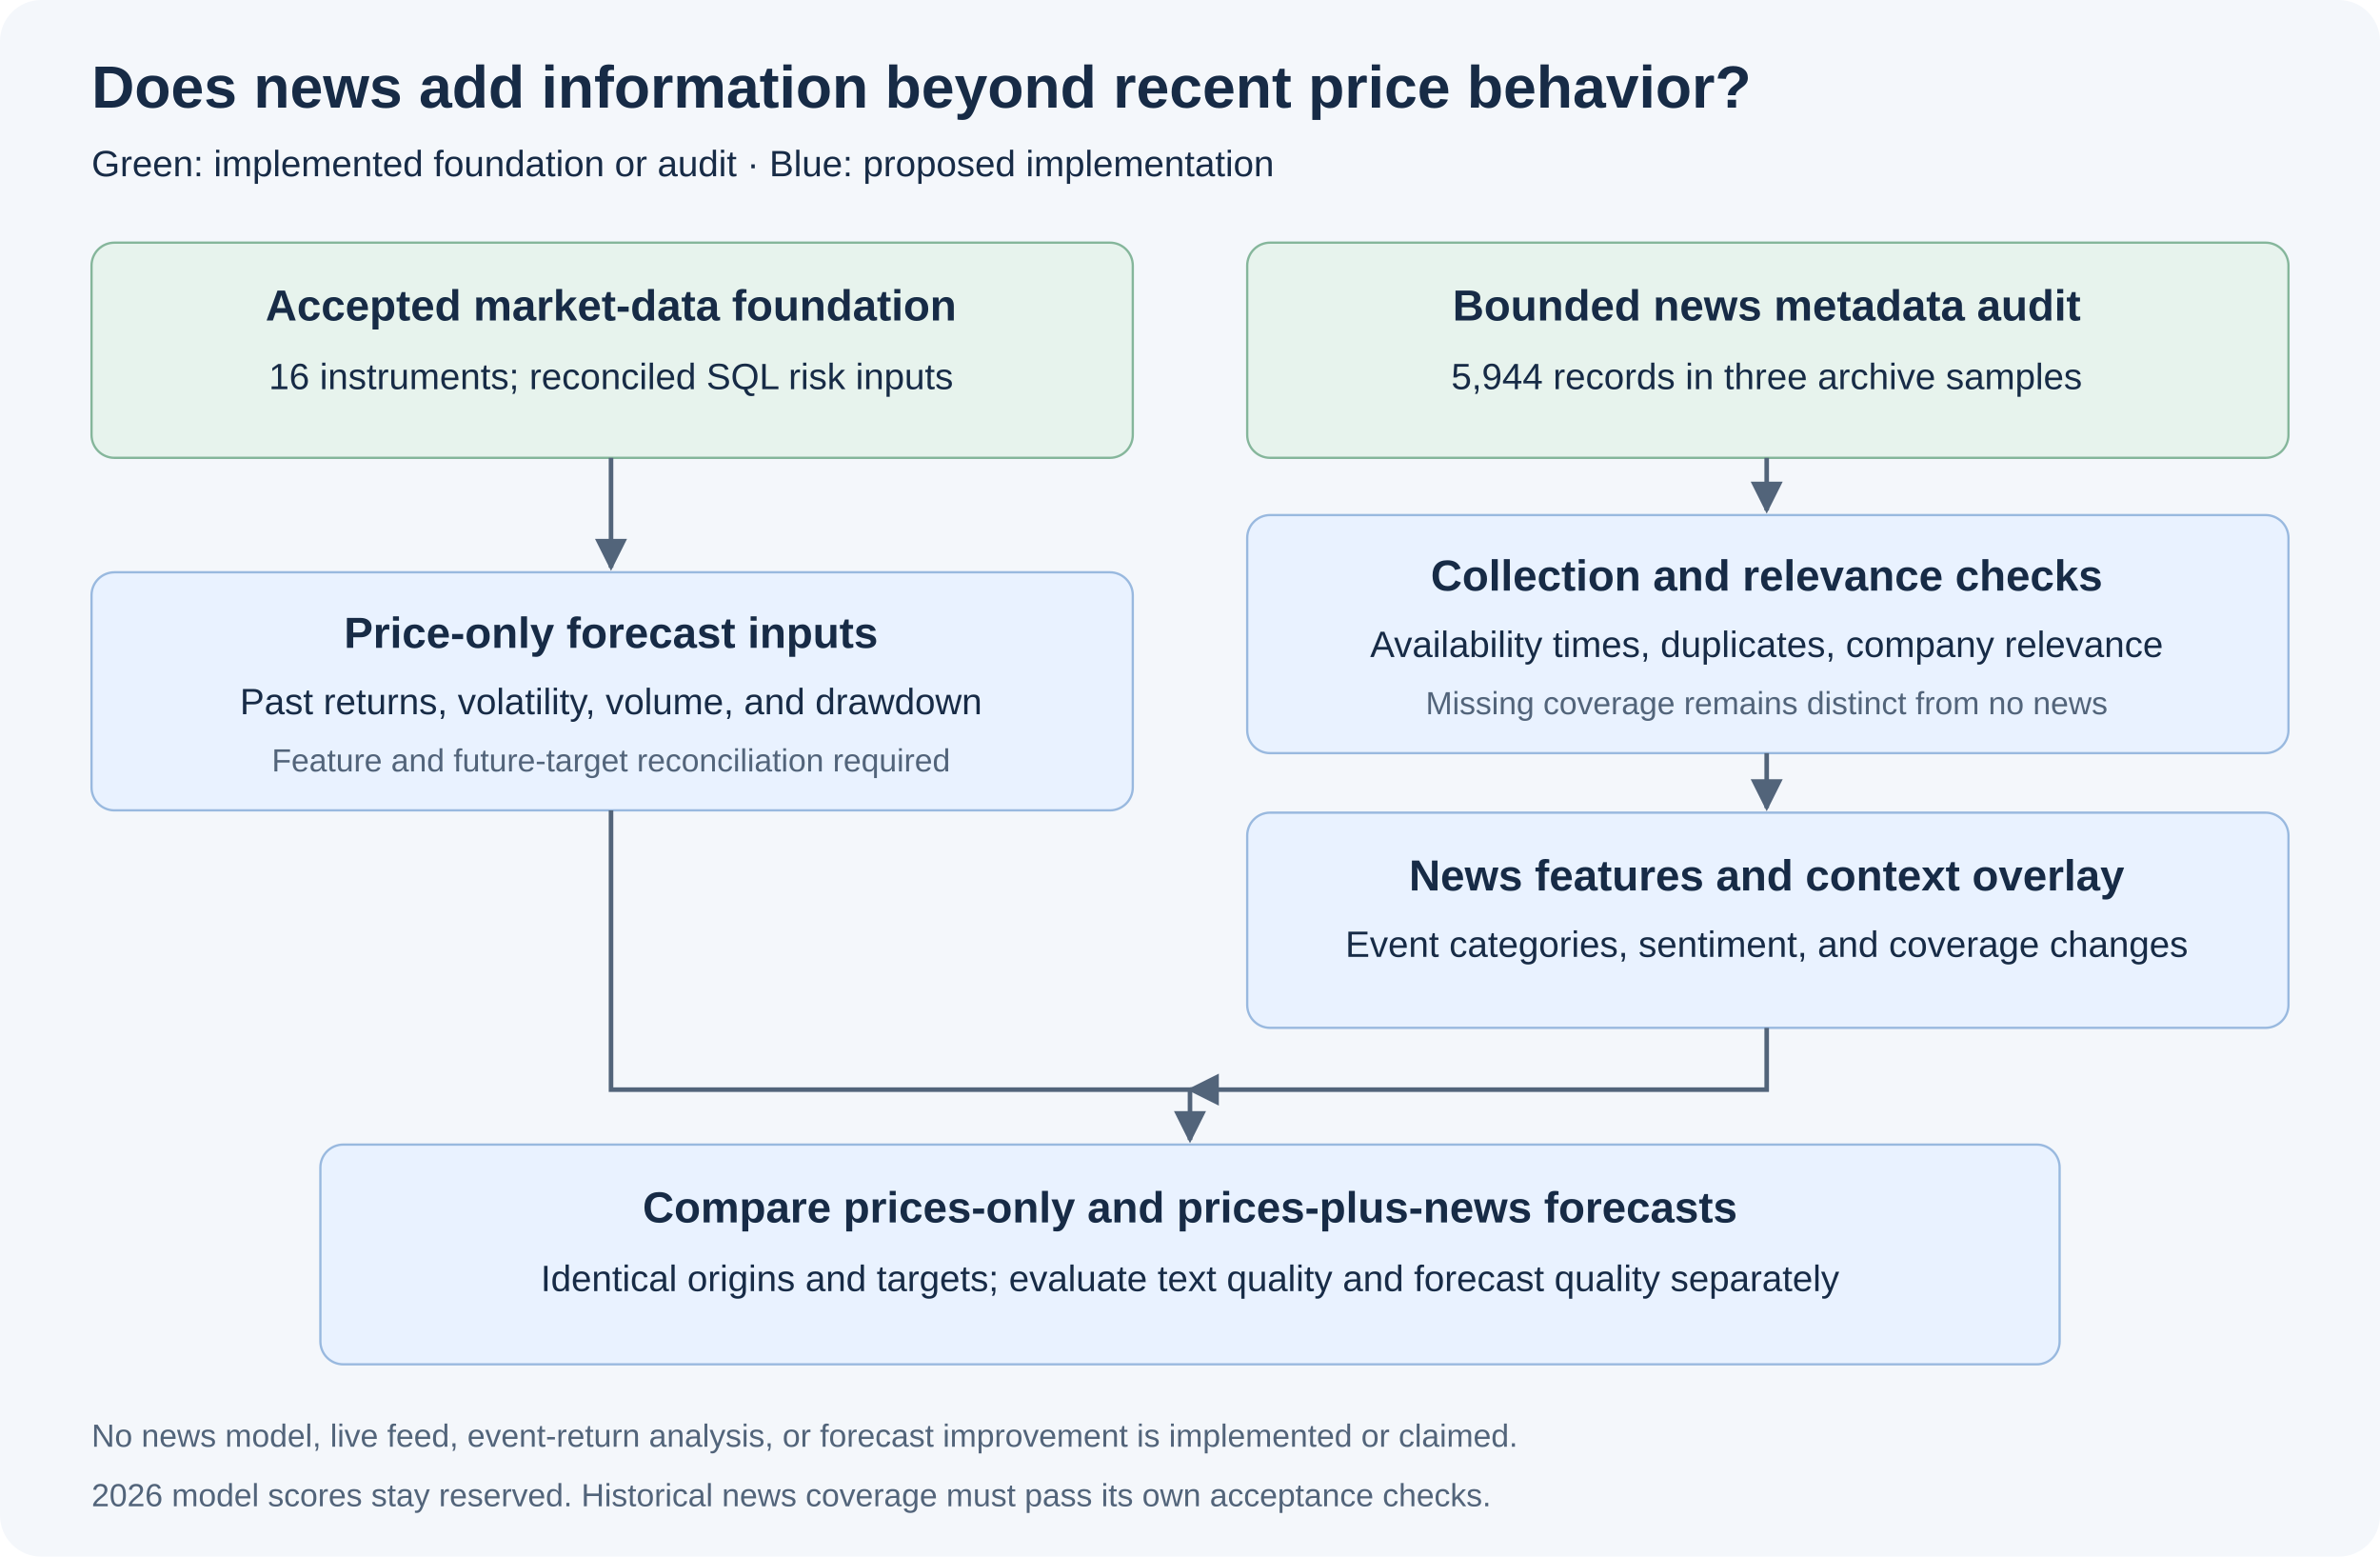
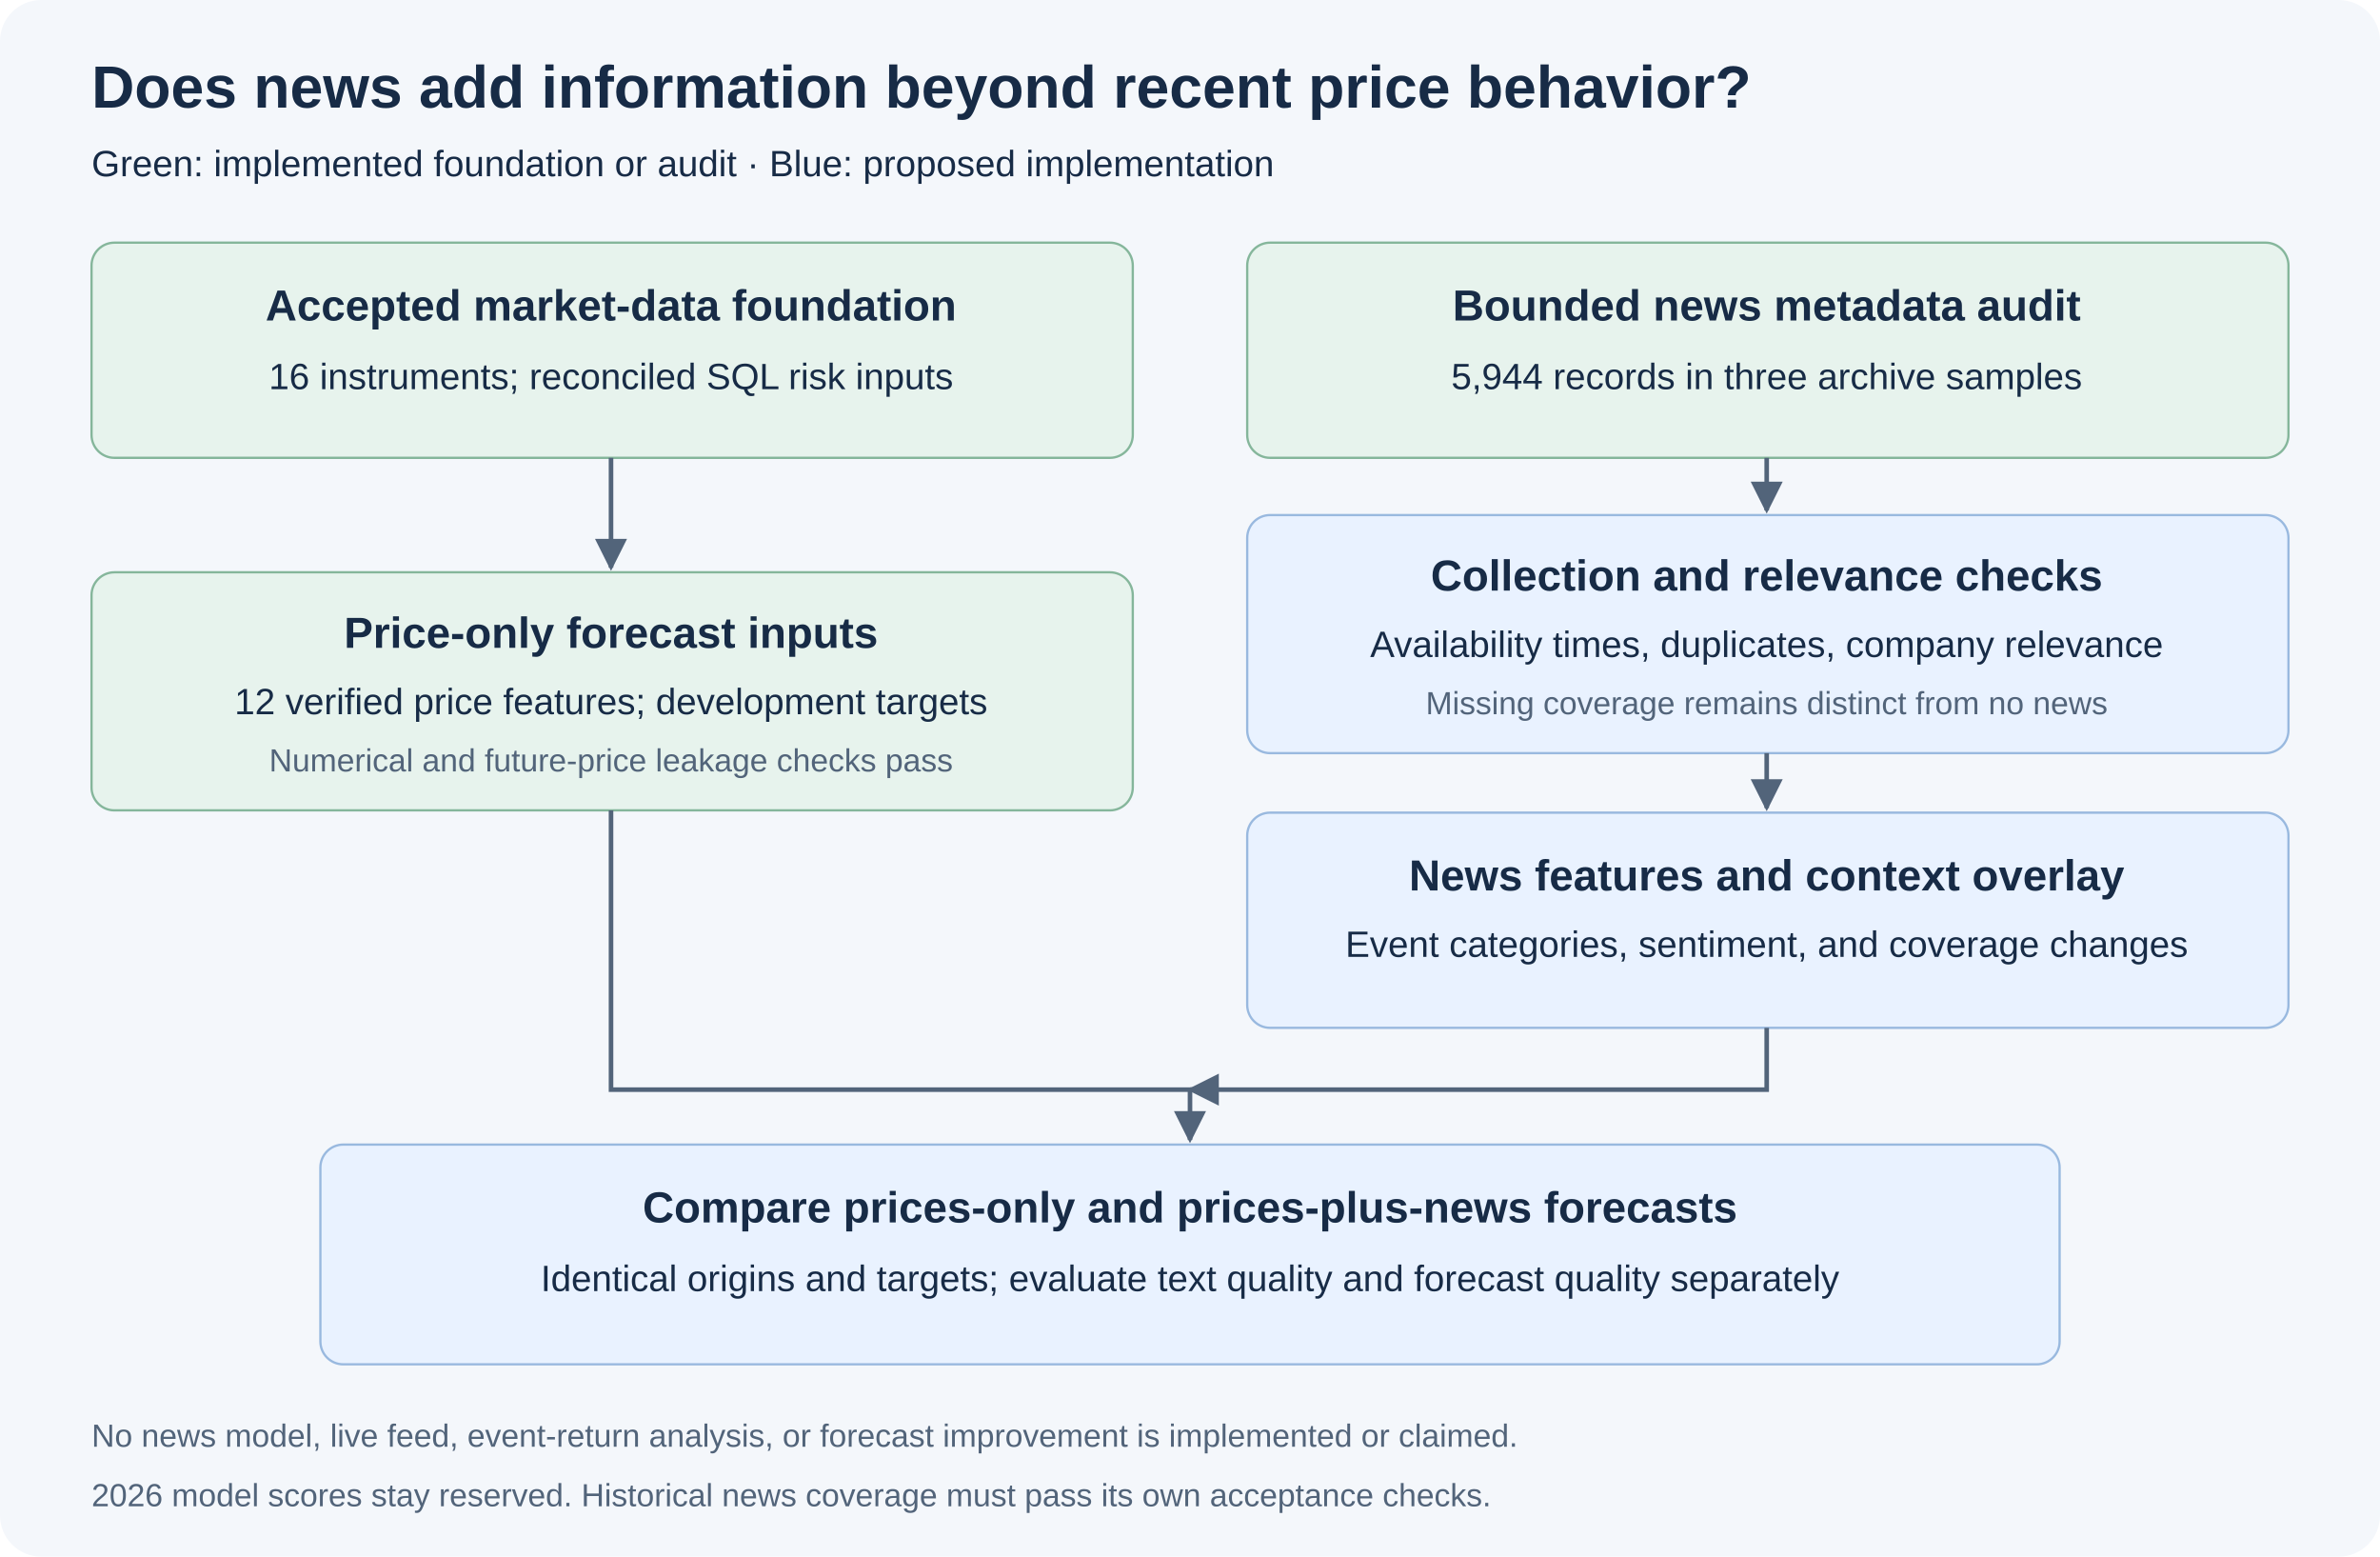
<svg xmlns="http://www.w3.org/2000/svg" width="1040" height="680" viewBox="0 0 1040 680" role="img" aria-labelledby="title description">
  <defs>
    <marker id="arrow" viewBox="0 0 10 10" refX="9" refY="5" markerWidth="7" markerHeight="7" orient="auto">
      <path d="M0 0 L10 5 L0 10 Z" fill="#52647a" />
    </marker>
  </defs>
  <style>text{font-family:Arial,Helvetica,sans-serif;fill:#172b46}.title{font-size:26px;font-weight:700}.heading{font-size:19px;font-weight:700}.body{font-size:16px}.small{font-size:14px;fill:#52647a}.done{fill:#e7f3ed;stroke:#85b69b}.planned{fill:#e9f2ff;stroke:#99b9df}.line{fill:none;stroke:#52647a;stroke-width:2;marker-end:url(#arrow)}</style>
  <rect width="1040" height="680" rx="18" fill="#f4f7fb" />
  <text x="40" y="47" class="title">Does news add information beyond recent price behavior?</text>
  <text x="40" y="77" class="body">Green: implemented foundation or audit · Blue: proposed implementation</text>
  <rect x="40" y="106" width="455" height="94" rx="10" class="done" />
  <text x="267" y="140" text-anchor="middle" class="heading">Accepted market-data foundation</text>
  <text x="267" y="170" text-anchor="middle" class="body">16 instruments; reconciled SQL risk inputs</text>
  <rect x="545" y="106" width="455" height="94" rx="10" class="done" />
  <text x="772" y="140" text-anchor="middle" class="heading">Bounded news metadata audit</text>
  <text x="772" y="170" text-anchor="middle" class="body">5,944 records in three archive samples</text>
  <path class="line" d="M267 200 V248" />
  <path class="line" d="M772 200 V223" />
  <rect x="545" y="225" width="455" height="104" rx="10" class="planned" />
  <text x="772" y="258" text-anchor="middle" class="heading">Collection and relevance checks</text>
  <text x="772" y="287" text-anchor="middle" class="body">Availability times, duplicates, company relevance</text>
  <text x="772" y="312" text-anchor="middle" class="small">Missing coverage remains distinct from no news</text>
-   <rect x="40" y="250" width="455" height="104" rx="10" class="planned" />
+   <rect x="40" y="250" width="455" height="104" rx="10" class="done" />
  <text x="267" y="283" text-anchor="middle" class="heading">Price-only forecast inputs</text>
-   <text x="267" y="312" text-anchor="middle" class="body">Past returns, volatility, volume, and drawdown</text>
-   <text x="267" y="337" text-anchor="middle" class="small">Feature and future-target reconciliation required</text>
+   <text x="267" y="312" text-anchor="middle" class="body">12 verified price features; development targets</text>
+   <text x="267" y="337" text-anchor="middle" class="small">Numerical and future-price leakage checks pass</text>
  <path class="line" d="M772 329 V353" />
  <rect x="545" y="355" width="455" height="94" rx="10" class="planned" />
  <text x="772" y="389" text-anchor="middle" class="heading">News features and context overlay</text>
  <text x="772" y="418" text-anchor="middle" class="body">Event categories, sentiment, and coverage changes</text>
  <path class="line" d="M267 354 V476 H520 V498" />
  <path class="line" d="M772 449 V476 H520" />
  <rect x="140" y="500" width="760" height="96" rx="10" class="planned" />
  <text x="520" y="534" text-anchor="middle" class="heading">Compare prices-only and prices-plus-news forecasts</text>
  <text x="520" y="564" text-anchor="middle" class="body">Identical origins and targets; evaluate text quality and forecast quality separately</text>
  <text x="40" y="632" class="small">No news model, live feed, event-return analysis, or forecast improvement is implemented or claimed.</text>
  <text x="40" y="658" class="small">2026 model scores stay reserved. Historical news coverage must pass its own acceptance checks.</text>
</svg>
